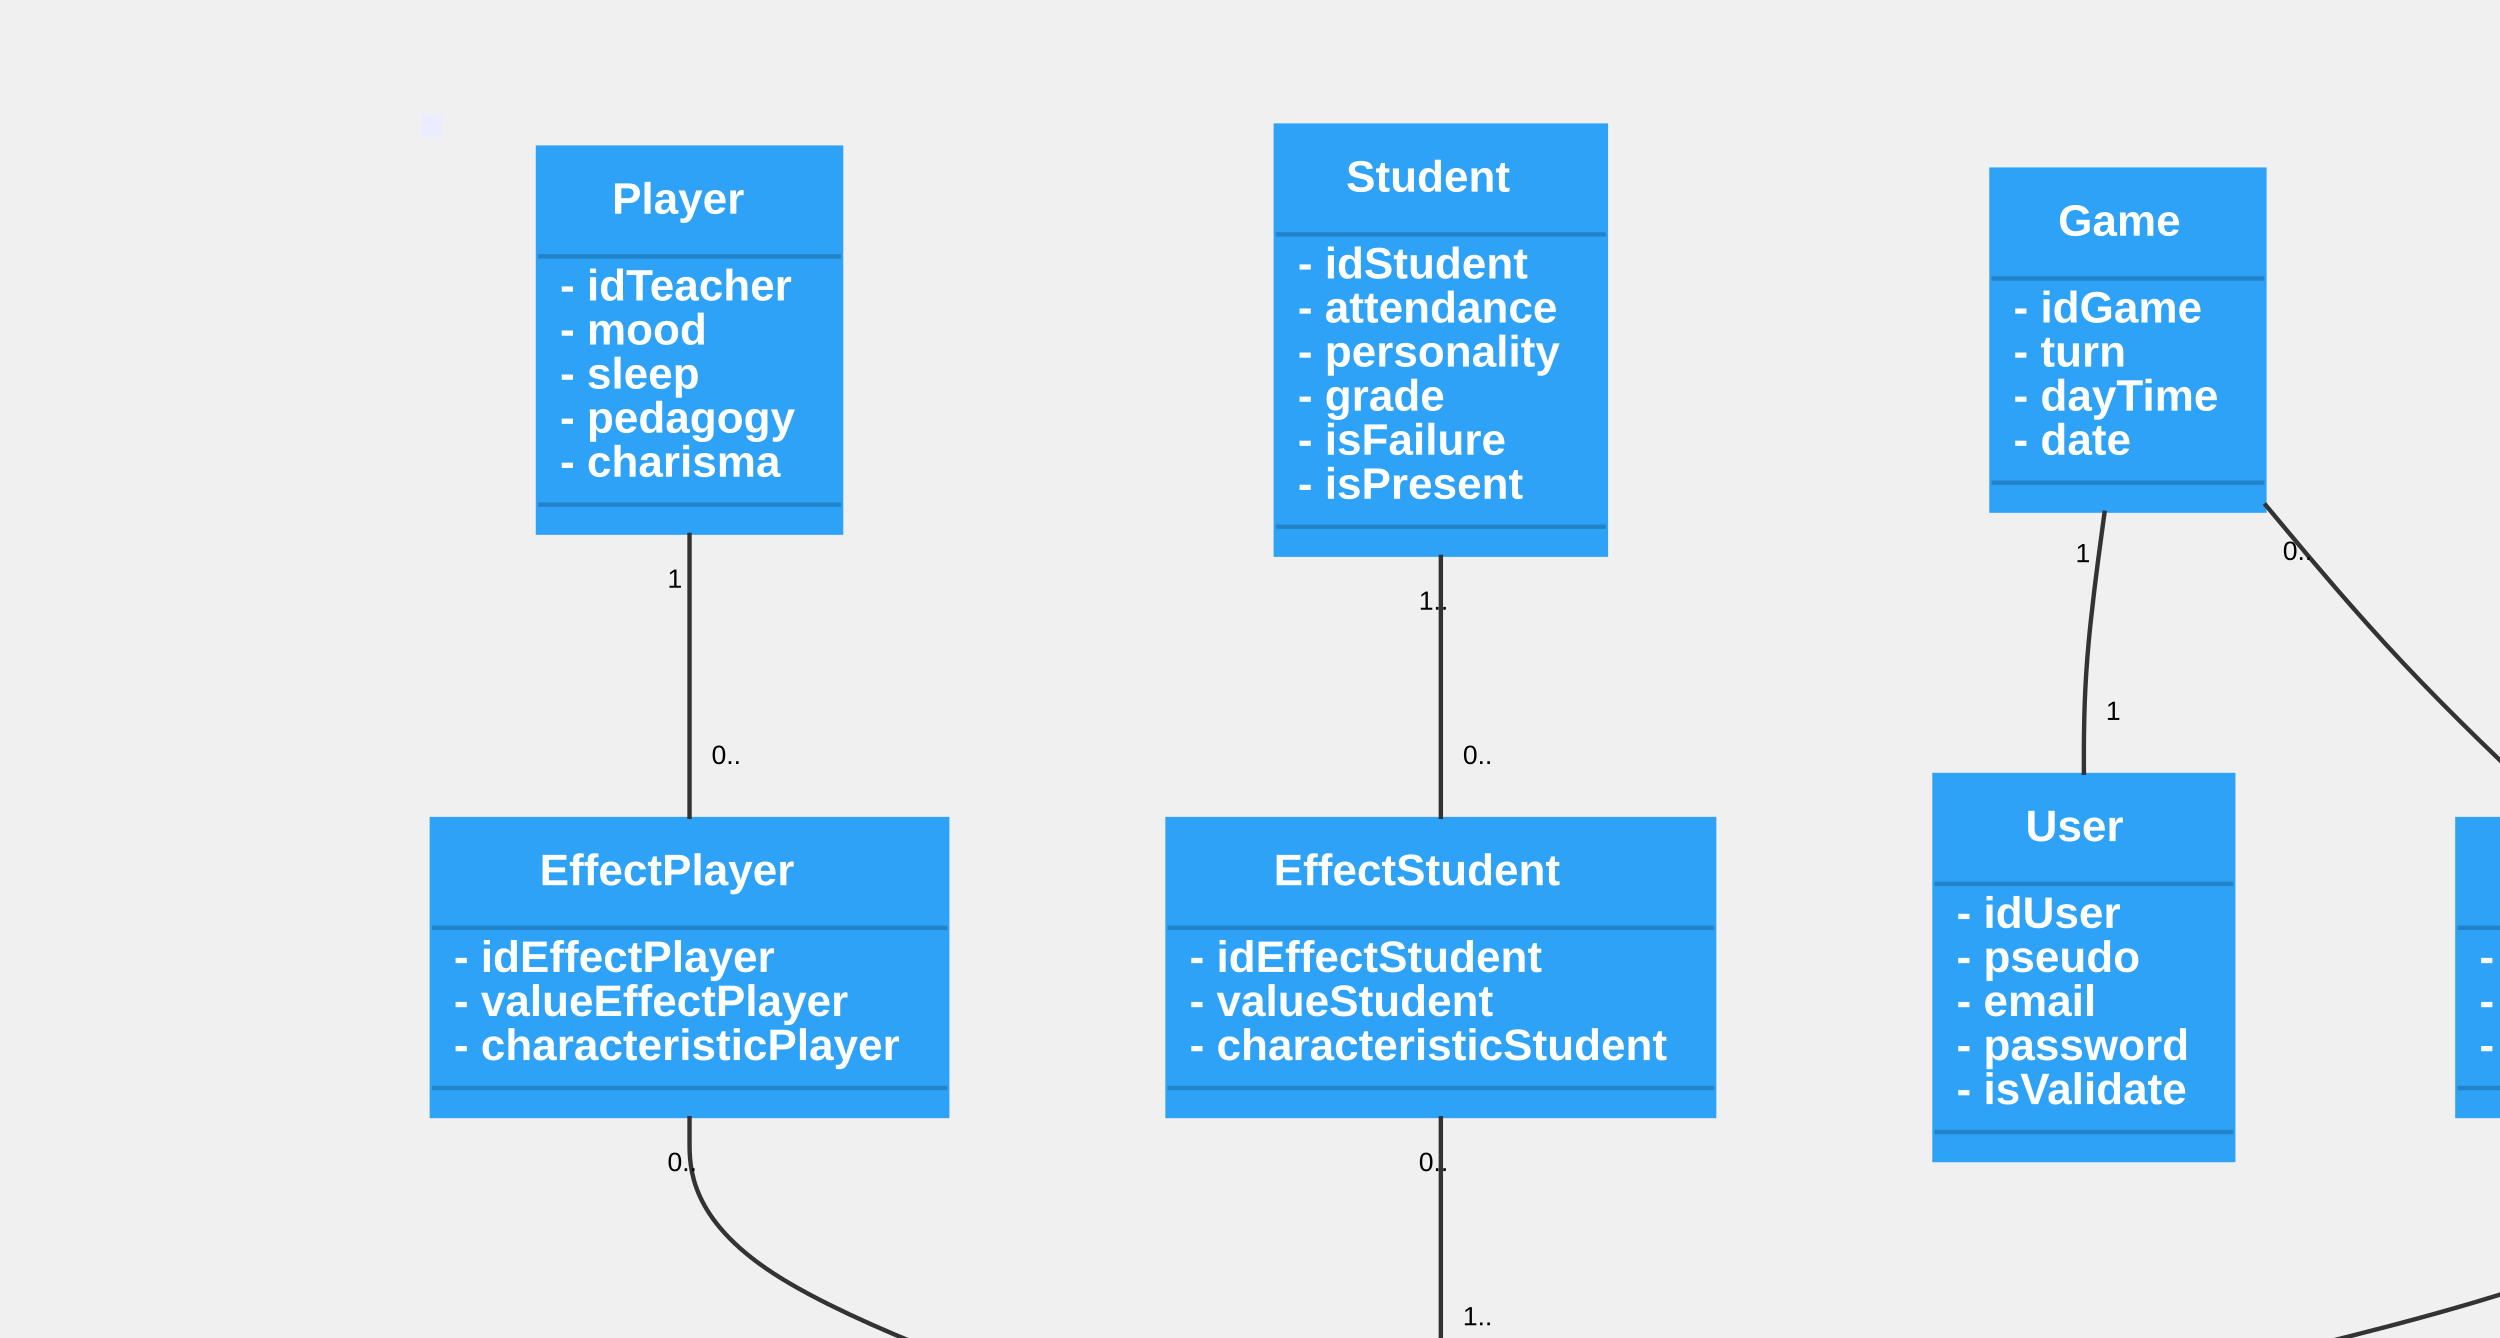
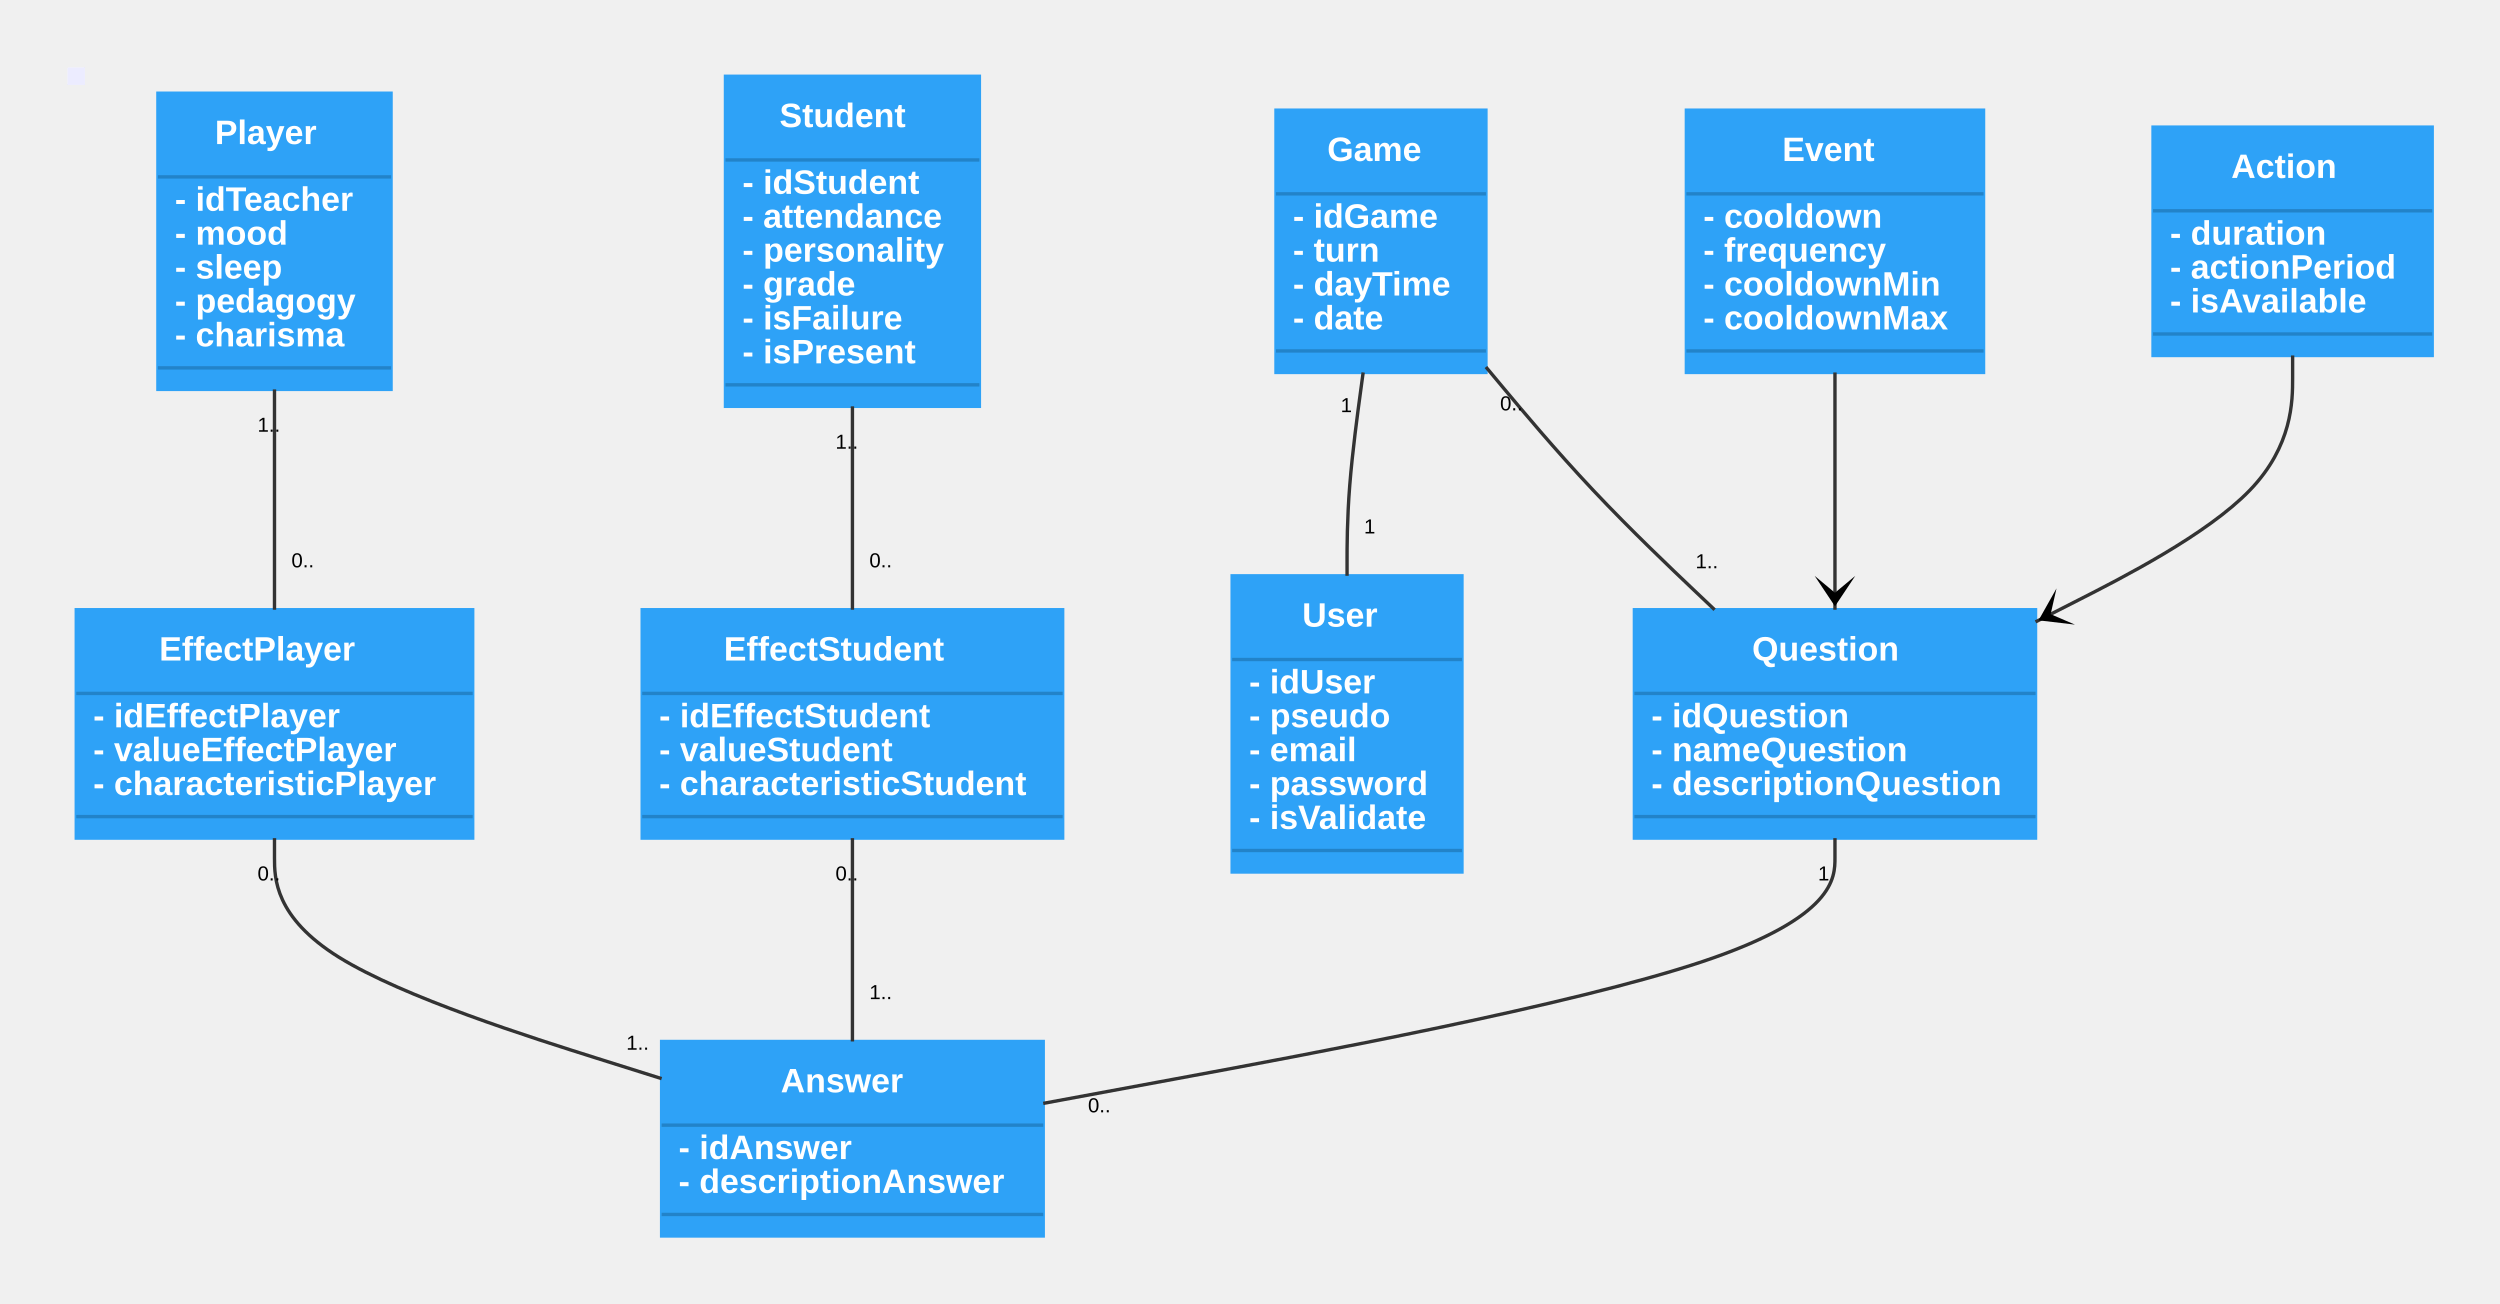
- <svg xmlns="http://www.w3.org/2000/svg" id="graphDiv" width="100%" height="394.625" style="max-width: 737.531px; width: 100%; height: 100%; overflow: visible; transform: scale(1.3) translate(75.5px, 6px);" viewBox="-22.5 -22.5 737.531 394.625">
+ <svg xmlns="http://www.w3.org/2000/svg" id="graphDiv" width="100%" height="384.625" style="max-width: 100%; width: 100%; height: 100%; overflow: visible; transform: scale(1);" viewBox="-22.5 -22.5 737.531 384.625">
  <style>#graphDiv{font-family:"trebuchet ms",verdana,arial,sans-serif;font-size:16px;fill:#333;}#graphDiv .error-icon{fill:#552222;}#graphDiv .error-text{fill:#552222;stroke:#552222;}#graphDiv .edge-thickness-normal{stroke-width:2px;}#graphDiv .edge-thickness-thick{stroke-width:3.5px;}#graphDiv .edge-pattern-solid{stroke-dasharray:0;}#graphDiv .edge-pattern-dashed{stroke-dasharray:3;}#graphDiv .edge-pattern-dotted{stroke-dasharray:2;}#graphDiv .marker{fill:#333333;}#graphDiv .marker.cross{stroke:#333333;}#graphDiv svg{font-family:"trebuchet ms",verdana,arial,sans-serif;font-size:16px;}#graphDiv g.classGroup text{fill:#9370DB;fill:#131300;stroke:none;font-family:"trebuchet ms",verdana,arial,sans-serif;font-size:10px;}#graphDiv g.classGroup text .title{font-weight:bolder;}#graphDiv .classTitle{font-weight:bolder;}#graphDiv .node rect,#graphDiv .node circle,#graphDiv .node ellipse,#graphDiv .node polygon,#graphDiv .node path{fill:#ECECFF;stroke:#9370DB;stroke-width:1px;}#graphDiv .divider{stroke:#9370DB;stroke:1;}#graphDiv g.clickable{cursor:pointer;}#graphDiv g.classGroup rect{fill:#ECECFF;stroke:#9370DB;}#graphDiv g.classGroup line{stroke:#9370DB;stroke-width:1;}#graphDiv .classLabel .box{stroke:none;stroke-width:0;fill:#ECECFF;opacity:0.5;}#graphDiv .classLabel .label{fill:#9370DB;font-size:10px;}#graphDiv .relation{stroke:#333333;stroke-width:1;fill:none;}#graphDiv .dashed-line{stroke-dasharray:3;}#graphDiv #compositionStart,#graphDiv .composition{fill:#333333 !important;stroke:#333333 !important;stroke-width:1;}#graphDiv #compositionEnd,#graphDiv .composition{fill:#333333 !important;stroke:#333333 !important;stroke-width:1;}#graphDiv #dependencyStart,#graphDiv .dependency{fill:#333333 !important;stroke:#333333 !important;stroke-width:1;}#graphDiv #dependencyStart,#graphDiv .dependency{fill:#333333 !important;stroke:#333333 !important;stroke-width:1;}#graphDiv #extensionStart,#graphDiv .extension{fill:#333333 !important;stroke:#333333 !important;stroke-width:1;}#graphDiv #extensionEnd,#graphDiv .extension{fill:#333333 !important;stroke:#333333 !important;stroke-width:1;}#graphDiv #aggregationStart,#graphDiv .aggregation{fill:#ECECFF !important;stroke:#333333 !important;stroke-width:1;}#graphDiv #aggregationEnd,#graphDiv .aggregation{fill:#ECECFF !important;stroke:#333333 !important;stroke-width:1;}#graphDiv .edgeTerminals{font-size:11px;}#graphDiv .label div{padding:5px 24px;}#graphDiv .label{font-family:Inter,Arial,sans-serif;color:#ffffff;font-size:15px;font-weight:500;}#graphDiv li{font-family:Inter,Arial,sans-serif;color:#ffffff;font-size:13px;padding-left:0.5em;font-weight:500;text-align:left;}#graphDiv li:first-of-type{padding-top:7px;}#graphDiv ul{margin-top:8px;margin-bottom:1rem;margin-left:-50px;border-top:1px solid #5ae1a8;width:500%;list-style-type:none;}#graphDiv .node rect{fill:#51a0f4;stroke:#51a0f4;color:#ffffff;}#graphDiv .edgeLabel{color:#b9b9b9;background-color:transparent;font-size:12px;}#graphDiv .edge-thickness-normal{stroke-width:1px;!important;}#graphDiv .path{stroke:#d5d5d5 !important;}#graphDiv .edgeLabel{color:#353535;font-size:11px;font-weight:600;}#graphDiv .flowchart-link{stroke:#c0c4ce !important;}#graphDiv #extensionEnd{fill:white;}#graphDiv .cluster rect{fill:#e8f5ff;stroke:#3c60cc;stroke-width:1px;opacity:0.3;stroke-dasharray:6;}#graphDiv .cluster .nodeLabel{font-size:14px;color:#92a7cc;}#graphDiv .fa{padding:0 4px 4px 0 !important;-webkit-transform:scale(1.2);-ms-transform:scale(1.2);transform:scale(1.2);}#graphDiv rect[rx="5"]{fill:#22d097 !important;stroke:#22d097 !important;}#graphDiv rect[rx^="23"]{fill:#f47474 !important;stroke:#f47474 !important;}#graphDiv circle[rx="0"]{fill:#9B84D0;stroke:#9370DB;stroke-width:1px;}#graphDiv .node path{fill:#FF9555 !important;stroke:#FFAB61 !important;stroke-width:1px;}#graphDiv .node polygon{fill:#FF7B65 !important;stroke:#FF7B65 !important;stroke-width:1px;}#graphDiv .node polygon[points*="0,-"]{fill:#3B5DAE !important;stroke:#FFF !important;}#graphDiv .node path + .label ul{border-top:1px solid #FFAB61;}#graphDiv .node polygon + .label ul{border-top:1px solid #5e7ed0;}#graphDiv rect[class="er entityBox"]{fill:#2ea2f7 !important;stroke:#2ea2f7 !important;}#graphDiv marker{fill:#000;}#graphDiv text[class="er entityLabel"]{fill:#ffffff;font-weight:600;font-size:15px !important;font-family:Oxygen,Arial,sans-serif !important;}#graphDiv rect[class="er attributeBoxOdd"]{fill:#0d7ed1 !important;stroke:#2ea2f7 !important;}#graphDiv rect[class="er attributeBoxEven"]{fill:#74b4e3 !important;stroke:#2ea2f7 !important;}#graphDiv text[class="er relationshipLabel"]{fill:#353535;font-weight:600;font-size:11px !important;font-family:Oxygen,Arial,sans-serif !important;}#graphDiv text[class="actor"] &gt; tspan{fill:#ffffff;font-weight:600 !important;font-size:15px !important;font-family:Oxygen,Arial,sans-serif !important;}#graphDiv polygon[class="labelBox"]{fill:#b3d6ee !important;stroke:#93b4c9 !important;}#graphDiv line[class="loopLine"]{fill:#93b4c9 !important;stroke:#93b4c9 !important;}#graphDiv rect[class="actor"]{fill:#2ea2f7;stroke:#2ea2f7;}#graphDiv text[class="noteText"] &gt; tspan{fill:#ffffff;font-weight:600 !important;font-size:13px !important;font-family:Oxygen,Arial,sans-serif !important;}#graphDiv rect[class="note"]{fill:#3B5DAE;stroke:#2b4480;}#graphDiv rect[class=" classShape"]{fill:#2ea2f7 !important;stroke:#2ea2f7 !important;}#graphDiv g.classGroup line{stroke:#2283c9 !important;}#graphDiv g.classGroup text{fill:#ffffff !important;font-weight:600 !important;font-family:Oxygen,Arial,sans-serif !important;}#graphDiv g.classLabel .label{fill:#3B5DAE !important;font-weight:600 !important;font-family:Oxygen,Arial,sans-serif !important;}#graphDiv:root{--mermaid-font-family:"trebuchet ms",verdana,arial,sans-serif;}#graphDiv class{fill:apa;}</style>
  <g />
  <defs>
    <marker id="extensionStart" class="extension" refX="0" refY="7" markerWidth="190" markerHeight="240" orient="auto">
      <path d="M 1,7 L18,13 V 1 Z" />
    </marker>
  </defs>
  <defs>
    <marker id="extensionEnd" refX="19" refY="7" markerWidth="20" markerHeight="28" orient="auto">
      <path d="M 1,1 V 13 L18,7 Z" />
    </marker>
  </defs>
  <defs>
    <marker id="compositionStart" class="extension" refX="0" refY="7" markerWidth="190" markerHeight="240" orient="auto">
      <path d="M 18,7 L9,13 L1,7 L9,1 Z" />
    </marker>
  </defs>
  <defs>
    <marker id="compositionEnd" refX="19" refY="7" markerWidth="20" markerHeight="28" orient="auto">
      <path d="M 18,7 L9,13 L1,7 L9,1 Z" />
    </marker>
  </defs>
  <defs>
    <marker id="aggregationStart" class="extension" refX="0" refY="7" markerWidth="190" markerHeight="240" orient="auto">
      <path d="M 18,7 L9,13 L1,7 L9,1 Z" />
    </marker>
  </defs>
  <defs>
    <marker id="aggregationEnd" refX="19" refY="7" markerWidth="20" markerHeight="28" orient="auto">
      <path d="M 18,7 L9,13 L1,7 L9,1 Z" />
    </marker>
  </defs>
  <defs>
    <marker id="dependencyStart" class="extension" refX="0" refY="7" markerWidth="190" markerHeight="240" orient="auto">
      <path d="M 5,7 L9,13 L1,7 L9,1 Z" />
    </marker>
  </defs>
  <defs>
    <marker id="dependencyEnd" refX="19" refY="7" markerWidth="20" markerHeight="28" orient="auto">
      <path d="M 18,7 L9,13 L14,7 L9,1 Z" />
    </marker>
  </defs>
-   <g id="classid-User-113" class="classGroup" transform="translate(341,147.375 )">
+   <g id="classid-User-160" class="classGroup" transform="translate(341,147.375 )">
    <rect x="0" y="0" width="67.797" height="87.375" class=" classShape" />
    <text y="15" x="0">
      <tspan class="title" x="20.672">User</tspan>
    </text>
    <line x1="0" y1="24.688" y2="24.688" x2="67.797" />
    <text x="5" y="34.688" fill="white" class="classText">
      <tspan x="5">- idUser</tspan>
      <tspan x="5" dy="10">- pseudo</tspan>
      <tspan x="5" dy="10">- email</tspan>
      <tspan x="5" dy="10">- password</tspan>
      <tspan x="5" dy="10">- isValidate</tspan>
    </text>
    <line x1="0" y1="81.031" y2="81.031" x2="67.797" />
    <text x="5" y="96.031" fill="white" class="classText" />
  </g>
-   <g id="classid-Player-114" class="classGroup" transform="translate(24.08594,5 )">
+   <g id="classid-Player-161" class="classGroup" transform="translate(24.08594,5 )">
    <rect x="0" y="0" width="68.781" height="87.375" class=" classShape" />
    <text y="15" x="0">
      <tspan class="title" x="16.805">Player</tspan>
    </text>
    <line x1="0" y1="24.688" y2="24.688" x2="68.781" />
    <text x="5" y="34.688" fill="white" class="classText">
      <tspan x="5">- idTeacher</tspan>
      <tspan x="5" dy="10">- mood</tspan>
      <tspan x="5" dy="10">- sleep</tspan>
      <tspan x="5" dy="10">- pedagogy</tspan>
      <tspan x="5" dy="10">- charisma</tspan>
    </text>
    <line x1="0" y1="81.031" y2="81.031" x2="68.781" />
    <text x="5" y="96.031" fill="white" class="classText" />
  </g>
-   <g id="classid-Student-115" class="classGroup" transform="translate(191.5234,0 )">
+   <g id="classid-Student-162" class="classGroup" transform="translate(191.5234,0 )">
    <rect x="0" y="0" width="74.906" height="97.375" class=" classShape" />
    <text y="15" x="0">
      <tspan class="title" x="15.945">Student</tspan>
    </text>
    <line x1="0" y1="24.688" y2="24.688" x2="74.906" />
    <text x="5" y="34.688" fill="white" class="classText">
      <tspan x="5">- idStudent</tspan>
      <tspan x="5" dy="10">- attendance</tspan>
      <tspan x="5" dy="10">- personality</tspan>
      <tspan x="5" dy="10">- grade</tspan>
      <tspan x="5" dy="10">- isFailure</tspan>
      <tspan x="5" dy="10">- isPresent</tspan>
    </text>
    <line x1="0" y1="91.031" y2="91.031" x2="74.906" />
    <text x="5" y="106.031" fill="white" class="classText" />
  </g>
-   <g id="classid-Question-116" class="classGroup" transform="translate(459.6641,157.375 )">
+   <g id="classid-Question-163" class="classGroup" transform="translate(459.6641,157.375 )">
    <rect x="0" y="0" width="118.344" height="67.375" class=" classShape" />
    <text y="15" x="0">
      <tspan class="title" x="34.727">Question</tspan>
    </text>
    <line x1="0" y1="24.688" y2="24.688" x2="118.344" />
    <text x="5" y="34.688" fill="white" class="classText">
      <tspan x="5">- idQuestion</tspan>
      <tspan x="5" dy="10">- nameQuestion</tspan>
      <tspan x="5" dy="10">- descriptionQuestion</tspan>
    </text>
    <line x1="0" y1="61.031" y2="61.031" x2="118.344" />
    <text x="5" y="76.031" fill="white" class="classText" />
  </g>
-   <g id="classid-Event-117" class="classGroup" transform="translate(475,10 )">
+   <g id="classid-Event-164" class="classGroup" transform="translate(475,10 )">
    <rect x="0" y="0" width="87.672" height="77.375" class=" classShape" />
    <text y="15" x="0">
      <tspan class="title" x="28.297">Event</tspan>
    </text>
    <line x1="0" y1="24.688" y2="24.688" x2="87.672" />
    <text x="5" y="34.688" fill="white" class="classText">
      <tspan x="5">- cooldown</tspan>
      <tspan x="5" dy="10">- frequency</tspan>
      <tspan x="5" dy="10">- cooldownMin</tspan>
      <tspan x="5" dy="10">- cooldownMax</tspan>
    </text>
    <line x1="0" y1="71.031" y2="71.031" x2="87.672" />
    <text x="5" y="86.031" fill="white" class="classText" />
  </g>
-   <g id="classid-Action-118" class="classGroup" transform="translate(612.6719,15 )">
+   <g id="classid-Action-165" class="classGroup" transform="translate(612.6719,15 )">
    <rect x="0" y="0" width="82.359" height="67.375" class=" classShape" />
    <text y="15" x="0">
      <tspan class="title" x="23.062">Action</tspan>
    </text>
    <line x1="0" y1="24.688" y2="24.688" x2="82.359" />
    <text x="5" y="34.688" fill="white" class="classText">
      <tspan x="5">- duration</tspan>
      <tspan x="5" dy="10">- actionPeriod</tspan>
      <tspan x="5" dy="10">- isAvailable</tspan>
    </text>
    <line x1="0" y1="61.031" y2="61.031" x2="82.359" />
    <text x="5" y="76.031" fill="white" class="classText" />
  </g>
-   <g id="classid-Answer-119" class="classGroup" transform="translate(172.6875,284.75 )">
-     <rect x="0" y="0" width="112.578" height="67.375" class=" classShape" />
+   <g id="classid-Answer-166" class="classGroup" transform="translate(172.6875,284.75 )">
+     <rect x="0" y="0" width="112.578" height="57.375" class=" classShape" />
    <text y="15" x="0">
      <tspan class="title" x="35.133">Answer</tspan>
    </text>
    <line x1="0" y1="24.688" y2="24.688" x2="112.578" />
    <text x="5" y="34.688" fill="white" class="classText">
      <tspan x="5">- idAnswer</tspan>
      <tspan x="5" dy="10">- descriptionAnswer</tspan>
-       <tspan x="5" dy="10">- idEffect</tspan>
-     </text>
-     <line x1="0" y1="61.031" y2="61.031" x2="112.578" />
-     <text x="5" y="76.031" fill="white" class="classText" />
-   </g>
-   <g id="classid-EffectPlayer-120" class="classGroup" transform="translate(0,157.375 )">
+     </text>
+     <line x1="0" y1="51.031" y2="51.031" x2="112.578" />
+     <text x="5" y="66.031" fill="white" class="classText" />
+   </g>
+   <g id="classid-EffectPlayer-167" class="classGroup" transform="translate(0,157.375 )">
    <rect x="0" y="0" width="116.953" height="67.375" class=" classShape" />
    <text y="15" x="0">
      <tspan class="title" x="24.461">EffectPlayer</tspan>
    </text>
    <line x1="0" y1="24.688" y2="24.688" x2="116.953" />
    <text x="5" y="34.688" fill="white" class="classText">
      <tspan x="5">- idEffectPlayer</tspan>
      <tspan x="5" dy="10">- valueEffectPlayer</tspan>
      <tspan x="5" dy="10">- characteristicPlayer</tspan>
    </text>
    <line x1="0" y1="61.031" y2="61.031" x2="116.953" />
    <text x="5" y="76.031" fill="white" class="classText" />
  </g>
-   <g id="classid-EffectStudent-121" class="classGroup" transform="translate(166.9531,157.375 )">
+   <g id="classid-EffectStudent-168" class="classGroup" transform="translate(166.9531,157.375 )">
    <rect x="0" y="0" width="124.047" height="67.375" class=" classShape" />
    <text y="15" x="0">
      <tspan class="title" x="24.086">EffectStudent</tspan>
    </text>
    <line x1="0" y1="24.688" y2="24.688" x2="124.047" />
    <text x="5" y="34.688" fill="white" class="classText">
      <tspan x="5">- idEffectStudent</tspan>
      <tspan x="5" dy="10">- valueStudent</tspan>
      <tspan x="5" dy="10">- characteristicStudent</tspan>
    </text>
    <line x1="0" y1="61.031" y2="61.031" x2="124.047" />
    <text x="5" y="76.031" fill="white" class="classText" />
  </g>
-   <g id="classid-Game-122" class="classGroup" transform="translate(353.9297,10 )">
+   <g id="classid-Game-169" class="classGroup" transform="translate(353.9297,10 )">
    <rect x="0" y="0" width="61.938" height="77.375" class=" classShape" />
    <text y="15" x="0">
      <tspan class="title" x="15.133">Game</tspan>
    </text>
    <line x1="0" y1="24.688" y2="24.688" x2="61.938" />
    <text x="5" y="34.688" fill="white" class="classText">
      <tspan x="5">- idGame</tspan>
      <tspan x="5" dy="10">- turn</tspan>
      <tspan x="5" dy="10">- dayTime</tspan>
      <tspan x="5" dy="10">- date</tspan>
    </text>
    <line x1="0" y1="71.031" y2="71.031" x2="61.938" />
    <text x="5" y="86.031" fill="white" class="classText" />
  </g>
-   <path d="M518.836,87.375L518.836,93.208C518.836,99.042,518.836,110.708,518.836,122.375C518.836,134.042,518.836,145.708,518.836,151.542L518.836,157.375" id="edge45" class="relation" marker-end="url(#dependencyEnd)" />
+   <path d="M518.836,87.375L518.836,93.208C518.836,99.042,518.836,110.708,518.836,122.375C518.836,134.042,518.836,145.708,518.836,151.542L518.836,157.375" id="edge126" class="relation" marker-end="url(#dependencyEnd)" />
  <g class="classLabel">
    <rect class="box" x="-2.5" y="-2.5" width="5" height="5" />
    <text class="label" x="518.836" y="122.375" fill="red" text-anchor="middle" />
  </g>
-   <path d="M653.852,82.375L653.852,89.042C653.852,95.708,653.852,109.042,641.211,122.139C628.57,135.237,603.289,148.098,590.648,154.529L578.008,160.96" id="edge46" class="relation" marker-end="url(#dependencyEnd)" />
+   <path d="M653.852,82.375L653.852,89.042C653.852,95.708,653.852,109.042,641.211,122.139C628.57,135.237,603.289,148.098,590.648,154.529L578.008,160.96" id="edge127" class="relation" marker-end="url(#dependencyEnd)" />
  <g class="classLabel">
    <rect class="box" x="-2.5" y="-2.5" width="5" height="5" />
    <text class="label" x="633.755" y="132.599" fill="red" text-anchor="middle" />
  </g>
-   <path d="M58.477,224.75L58.477,230.583C58.477,236.417,58.477,248.083,77.512,260.469C96.547,272.854,134.617,285.958,153.652,292.51L172.688,299.062" id="edge47" class="relation" />
-   <g class="classLabel">
-     <rect class="box" x="-2.5" y="-2.5" width="5" height="5" />
-     <text class="label" x="99.035" y="273.71" fill="red" text-anchor="middle" />
+   <path d="M58.477,224.75L58.477,230.583C58.477,236.417,58.477,248.083,77.512,259.911C96.547,271.738,134.617,283.725,153.652,289.719L172.688,295.713" id="edge128" class="relation" />
+   <g class="classLabel">
+     <rect class="box" x="-2.5" y="-2.5" width="5" height="5" />
+     <text class="label" x="98.89" y="272.475" fill="red" text-anchor="middle" />
  </g>
  <g class="cardinality">
    <text class="type1" x="53.477" y="237.25" fill="black" font-size="6">0..</text>
  </g>
  <g class="cardinality">
-     <text class="type2" x="162.495" y="290.266" fill="black" font-size="6">1..</text>
-   </g>
-   <path d="M228.977,224.75L228.977,230.583C228.977,236.417,228.977,248.083,228.977,258.083C228.977,268.083,228.977,276.417,228.977,280.583L228.977,284.75" id="edge48" class="relation" />
+     <text class="type2" x="162.266" y="287.19" fill="black" font-size="6">1..</text>
+   </g>
+   <path d="M228.977,224.75L228.977,230.583C228.977,236.417,228.977,248.083,228.977,258.083C228.977,268.083,228.977,276.417,228.977,280.583L228.977,284.75" id="edge129" class="relation" />
  <g class="classLabel">
    <rect class="box" x="-2.5" y="-2.5" width="5" height="5" />
    <text class="label" x="228.977" y="254.75" fill="red" text-anchor="middle" />
  </g>
  <g class="cardinality">
    <text class="type1" x="223.977" y="237.25" fill="black" font-size="6">0..</text>
  </g>
  <g class="cardinality">
    <text class="type2" x="233.977" y="272.25" fill="black" font-size="6">1..</text>
  </g>
-   <path d="M518.836,224.75L518.836,230.583C518.836,236.417,518.836,248.083,479.908,261.798C440.979,275.514,363.122,291.277,324.194,299.159L285.266,307.041" id="edge49" class="relation" />
-   <g class="classLabel">
-     <rect class="box" x="-2.5" y="-2.5" width="5" height="5" />
-     <text class="label" x="419.203" y="279.923" fill="red" text-anchor="middle" />
+   <path d="M518.836,224.75L518.836,230.583C518.836,236.417,518.836,248.083,479.908,261.127C440.979,274.171,363.122,288.591,324.194,295.801L285.266,303.012" id="edge130" class="relation" />
+   <g class="classLabel">
+     <rect class="box" x="-2.5" y="-2.5" width="5" height="5" />
+     <text class="label" x="419.258" y="278.194" fill="red" text-anchor="middle" />
  </g>
  <g class="cardinality">
    <text class="type1" x="513.836" y="237.25" fill="black" font-size="6">1</text>
  </g>
  <g class="cardinality">
-     <text class="type2" x="298.509" y="309.461" fill="black" font-size="6">0..</text>
-   </g>
-   <path d="M379.648,87.375L378.857,93.208C378.065,99.042,376.482,110.708,375.69,120.708C374.898,130.708,374.898,139.042,374.898,143.208L374.898,147.375" id="edge50" class="relation" />
+     <text class="type2" x="298.467" y="305.652" fill="black" font-size="6">0..</text>
+   </g>
+   <path d="M379.648,87.375L378.857,93.208C378.065,99.042,376.482,110.708,375.69,120.708C374.898,130.708,374.898,139.042,374.898,143.208L374.898,147.375" id="edge131" class="relation" />
  <g class="classLabel">
    <rect class="box" x="-2.5" y="-2.5" width="5" height="5" />
    <text class="label" x="375.592" y="117.261" fill="red" text-anchor="middle" />
  </g>
  <g class="cardinality">
    <text class="type1" x="373.013" y="99.089" fill="black" font-size="6">1</text>
  </g>
  <g class="cardinality">
    <text class="type2" x="379.898" y="134.875" fill="black" font-size="6">1</text>
  </g>
-   <path d="M58.477,92.375L58.477,97.375C58.477,102.375,58.477,112.375,58.477,123.208C58.477,134.042,58.477,145.708,58.477,151.542L58.477,157.375" id="edge51" class="relation" />
+   <path d="M58.477,92.375L58.477,97.375C58.477,102.375,58.477,112.375,58.477,123.208C58.477,134.042,58.477,145.708,58.477,151.542L58.477,157.375" id="edge132" class="relation" />
  <g class="classLabel">
    <rect class="box" x="-2.5" y="-2.5" width="5" height="5" />
    <text class="label" x="58.477" y="124.875" fill="red" text-anchor="middle" />
  </g>
  <g class="cardinality">
-     <text class="type1" x="53.477" y="104.875" fill="black" font-size="6">1</text>
+     <text class="type1" x="53.477" y="104.875" fill="black" font-size="6">1..</text>
  </g>
  <g class="cardinality">
    <text class="type2" x="63.477" y="144.875" fill="black" font-size="6">0..</text>
  </g>
-   <path d="M228.977,97.375L228.977,101.542C228.977,105.708,228.977,114.042,228.977,124.042C228.977,134.042,228.977,145.708,228.977,151.542L228.977,157.375" id="edge52" class="relation" />
+   <path d="M228.977,97.375L228.977,101.542C228.977,105.708,228.977,114.042,228.977,124.042C228.977,134.042,228.977,145.708,228.977,151.542L228.977,157.375" id="edge133" class="relation" />
  <g class="classLabel">
    <rect class="box" x="-2.5" y="-2.5" width="5" height="5" />
    <text class="label" x="228.977" y="127.375" fill="red" text-anchor="middle" />
  </g>
  <g class="cardinality">
    <text class="type1" x="223.977" y="109.875" fill="black" font-size="6">1..</text>
  </g>
  <g class="cardinality">
    <text class="type2" x="233.977" y="144.875" fill="black" font-size="6">0..</text>
  </g>
-   <path d="M415.867,85.772L420.962,91.873C426.056,97.973,436.245,110.174,447.488,122.108C458.731,134.042,471.029,145.708,477.178,151.542L483.327,157.375" id="edge53" class="relation" />
+   <path d="M415.867,85.772L420.962,91.873C426.056,97.973,436.245,110.174,447.488,122.108C458.731,134.042,471.029,145.708,477.178,151.542L483.327,157.375" id="edge134" class="relation" />
  <g class="classLabel">
    <rect class="box" x="-2.5" y="-2.5" width="5" height="5" />
    <text class="label" x="447.582" y="123.465" fill="red" text-anchor="middle" />
  </g>
  <g class="cardinality">
    <text class="type1" x="420.042" y="98.572" fill="black" font-size="6">0..</text>
  </g>
  <g class="cardinality">
    <text class="type2" x="477.699" y="145.145" fill="black" font-size="6">1..</text>
  </g>
</svg>
